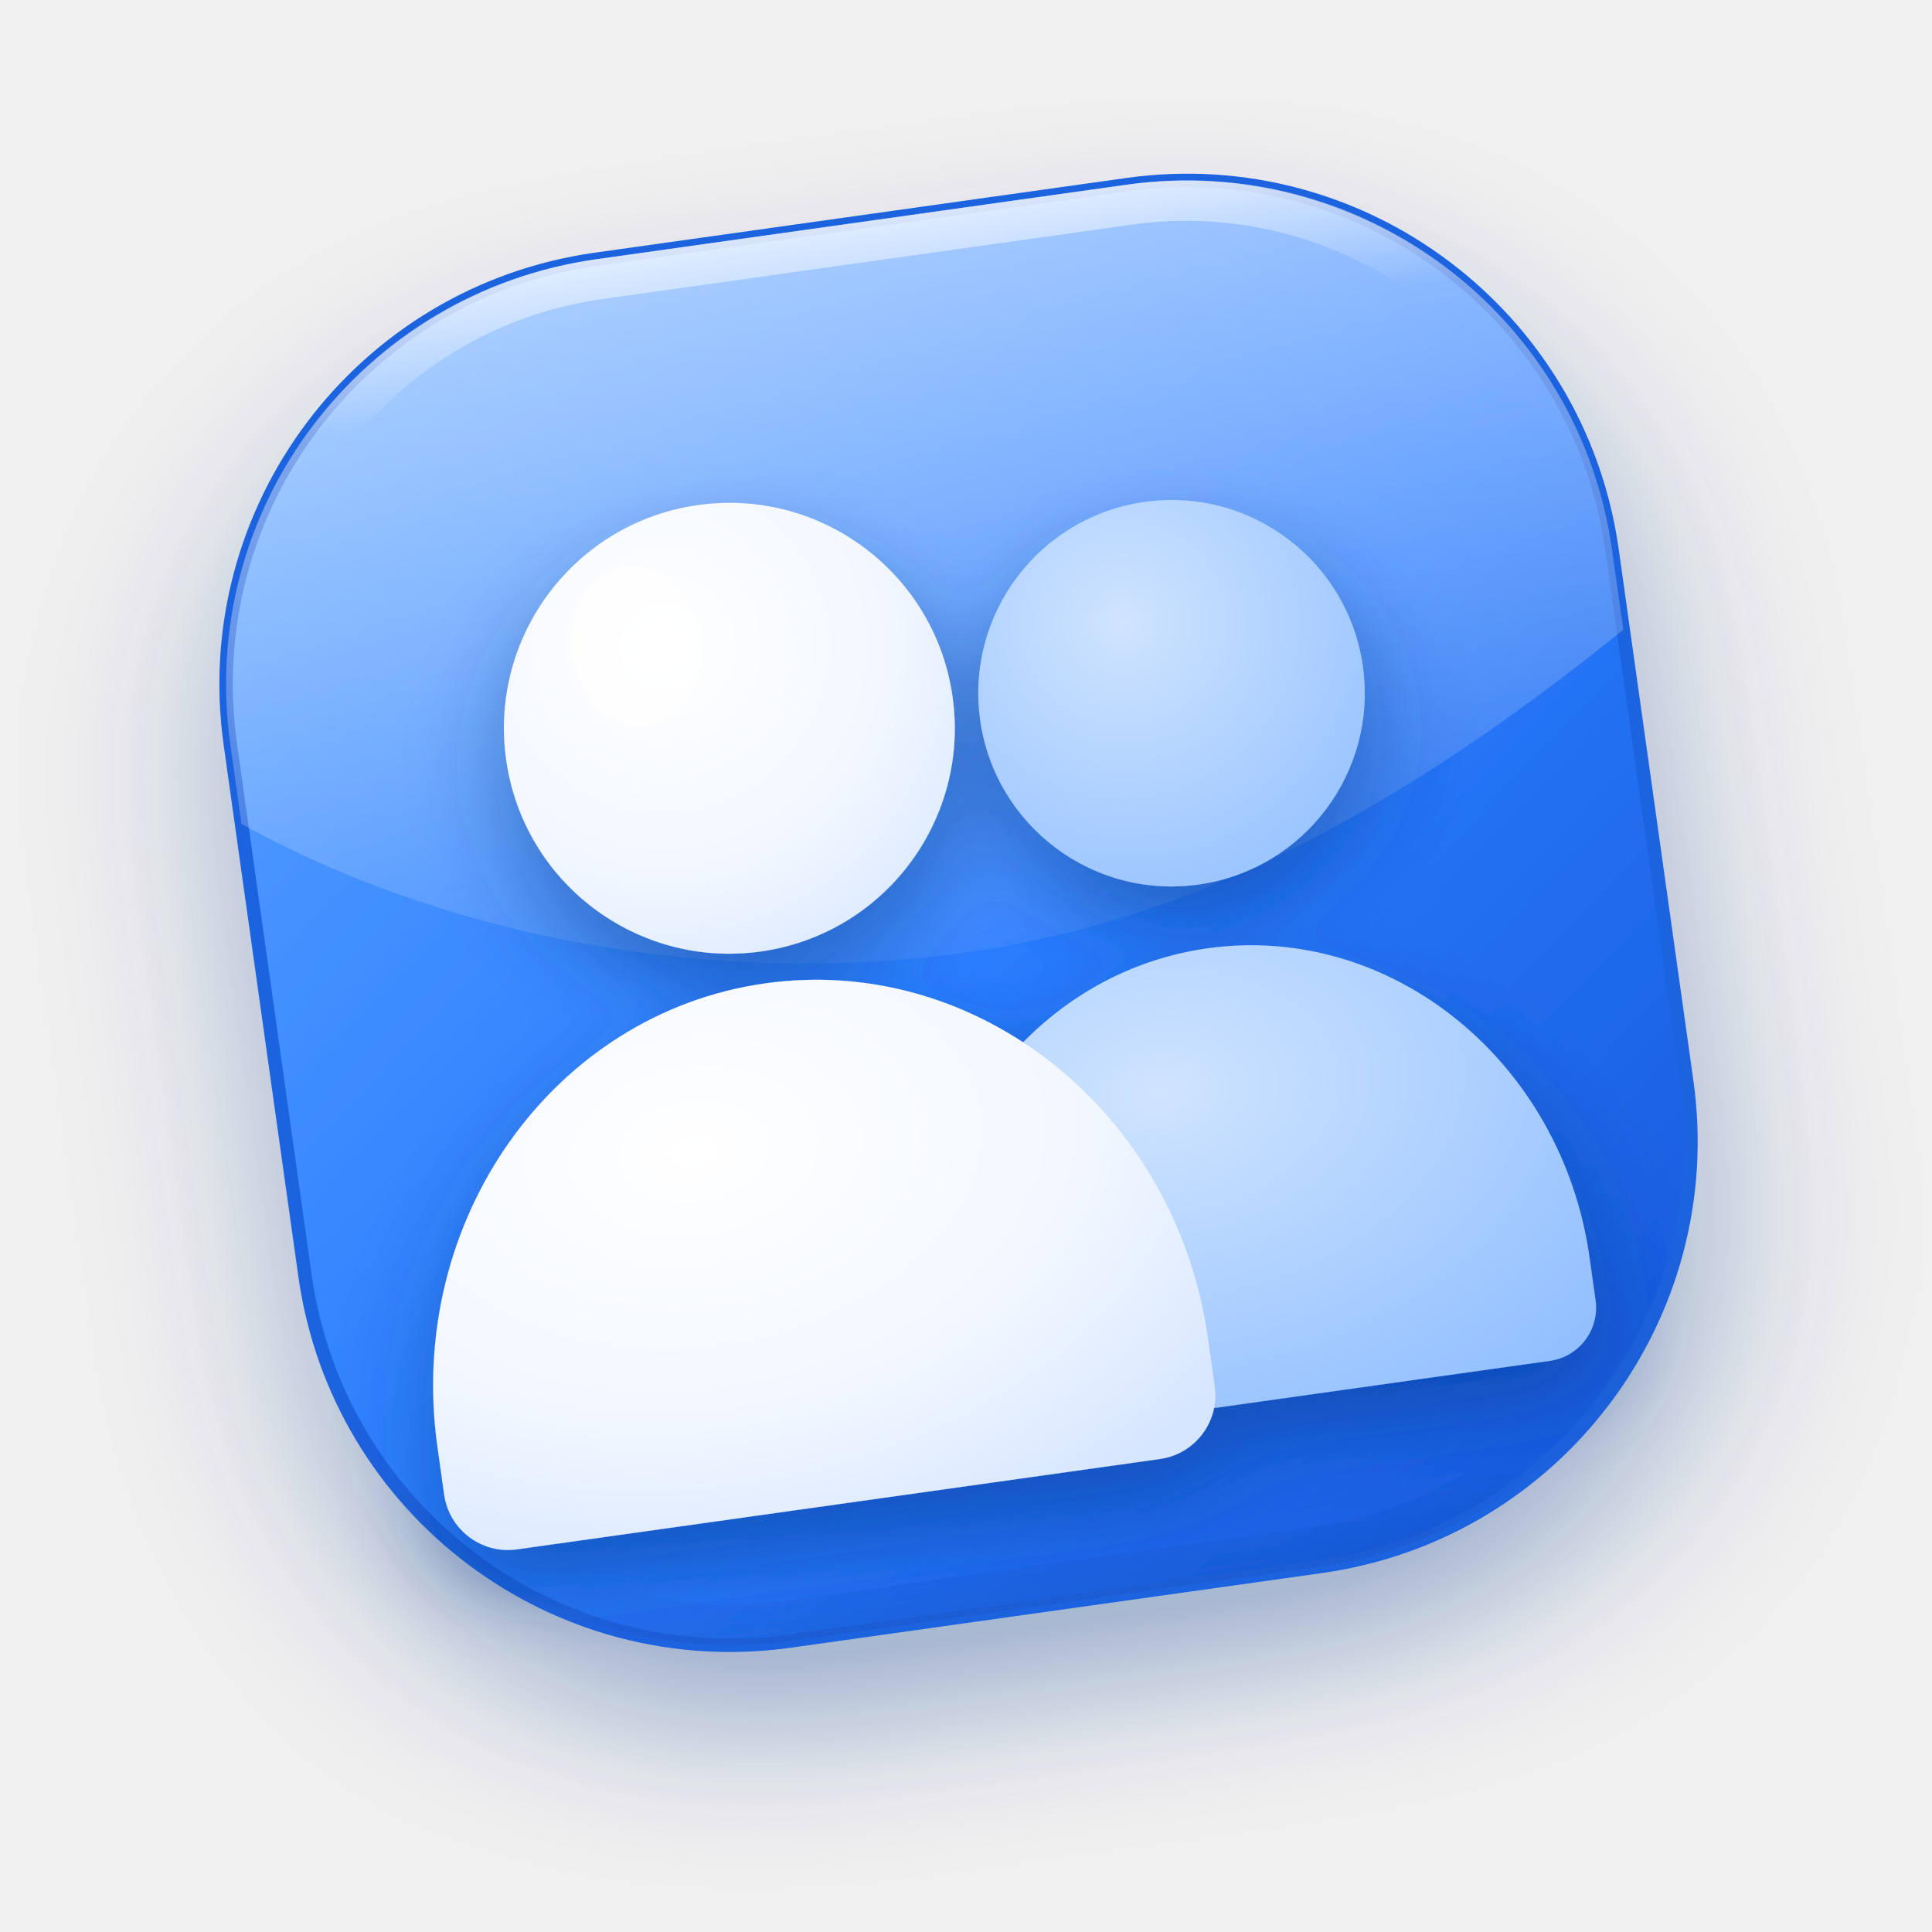
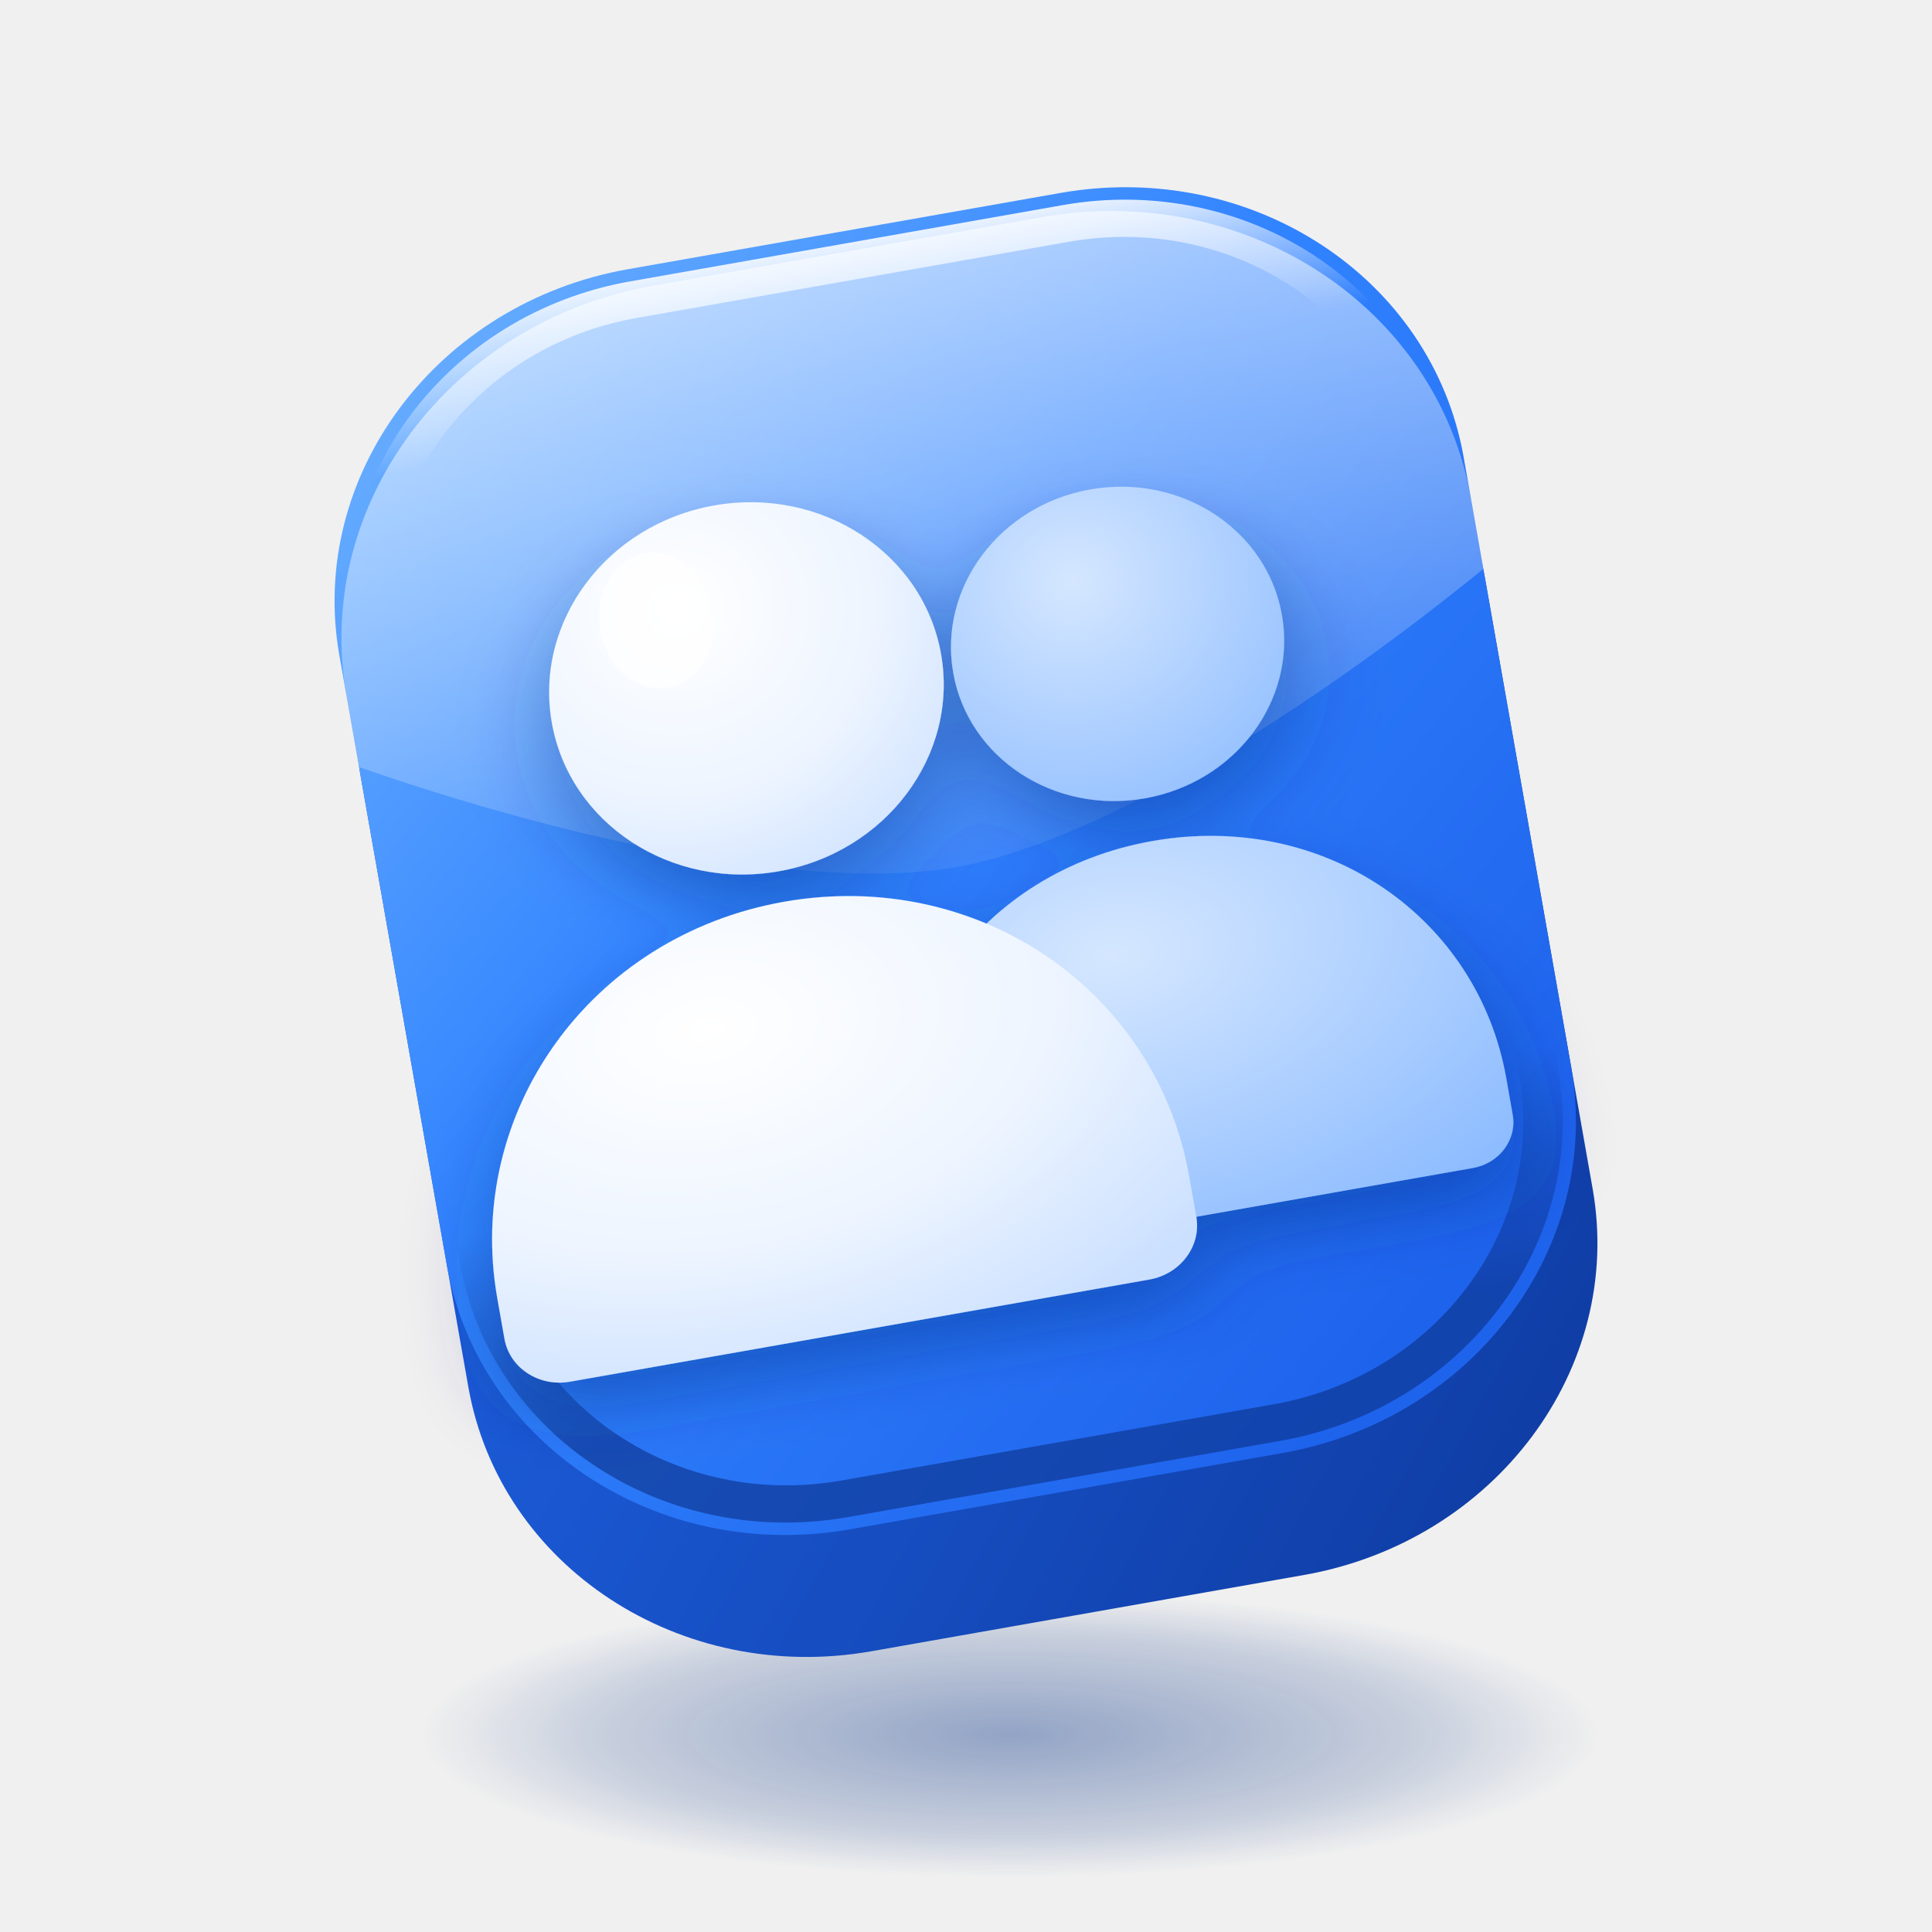
- <svg xmlns="http://www.w3.org/2000/svg" viewBox="0 0 72 72" fill="none">
+ <svg xmlns="http://www.w3.org/2000/svg" viewBox="0 0 88 88" fill="none">
  <defs>
-     <linearGradient id="pm-body" x1="14" y1="8" x2="58" y2="64" gradientUnits="userSpaceOnUse">
-       <stop stop-color="#5AA2FF" />
-       <stop offset="0.5" stop-color="#2A7DFF" />
-       <stop offset="1" stop-color="#1454D6" />
+     <linearGradient id="pm-top" x1="20" y1="10" x2="66" y2="60" gradientUnits="userSpaceOnUse">
+       <stop stop-color="#6BB0FF" />
+       <stop offset="0.45" stop-color="#3183FF" />
+       <stop offset="1" stop-color="#1E63EC" />
    </linearGradient>
-     <linearGradient id="pm-gloss" x1="36" y1="6" x2="36" y2="40" gradientUnits="userSpaceOnUse">
-       <stop stop-color="#FFFFFF" stop-opacity="0.55" />
+     <linearGradient id="pm-side" x1="20" y1="52" x2="60" y2="82" gradientUnits="userSpaceOnUse">
+       <stop stop-color="#1B5AD6" />
+       <stop offset="1" stop-color="#0E3AA0" />
+     </linearGradient>
+     <linearGradient id="pm-gloss" x1="44" y1="8" x2="44" y2="44" gradientUnits="userSpaceOnUse">
+       <stop stop-color="#FFFFFF" stop-opacity="0.6" />
      <stop offset="1" stop-color="#FFFFFF" stop-opacity="0" />
    </linearGradient>
-     <linearGradient id="pm-edge" x1="36" y1="6" x2="36" y2="66" gradientUnits="userSpaceOnUse">
-       <stop stop-color="#FFFFFF" stop-opacity="0.9" />
-       <stop offset="0.12" stop-color="#FFFFFF" stop-opacity="0" />
-       <stop offset="0.85" stop-color="#0A3AA0" stop-opacity="0" />
-       <stop offset="1" stop-color="#0A3AA0" stop-opacity="0.55" />
+     <linearGradient id="pm-rim" x1="44" y1="8" x2="44" y2="64" gradientUnits="userSpaceOnUse">
+       <stop stop-color="#FFFFFF" stop-opacity="0.95" />
+       <stop offset="0.14" stop-color="#FFFFFF" stop-opacity="0" />
+       <stop offset="0.8" stop-color="#0A2E86" stop-opacity="0" />
+       <stop offset="1" stop-color="#0A2E86" stop-opacity="0.6" />
    </linearGradient>
-     <radialGradient id="pm-front" cx="0.38" cy="0.3" r="0.85" gradientUnits="objectBoundingBox">
+     <radialGradient id="pm-front" cx="0.36" cy="0.26" r="0.9" gradientUnits="objectBoundingBox">
      <stop stop-color="#FFFFFF" />
-       <stop offset="0.6" stop-color="#F2F7FF" />
-       <stop offset="1" stop-color="#D6E6FF" />
+       <stop offset="0.55" stop-color="#EEF5FF" />
+       <stop offset="1" stop-color="#CBE0FF" />
    </radialGradient>
-     <radialGradient id="pm-back" cx="0.4" cy="0.3" r="0.9" gradientUnits="objectBoundingBox">
-       <stop stop-color="#CFE4FF" />
-       <stop offset="1" stop-color="#8FBEFF" />
+     <radialGradient id="pm-back" cx="0.4" cy="0.28" r="0.95" gradientUnits="objectBoundingBox">
+       <stop stop-color="#D5E7FF" />
+       <stop offset="1" stop-color="#88B9FF" />
    </radialGradient>
-     <filter id="pm-drop" x="-30%" y="-20%" width="160%" height="170%">
-       <feDropShadow dx="0" dy="3" stdDeviation="3.2" flood-color="#123A8A" flood-opacity="0.35" />
-     </filter>
+     <radialGradient id="pm-ground" cx="0.5" cy="0.5" r="0.5" gradientUnits="objectBoundingBox">
+       <stop stop-color="#123A8A" stop-opacity="0.42" />
+       <stop offset="0.7" stop-color="#123A8A" stop-opacity="0.18" />
+       <stop offset="1" stop-color="#123A8A" stop-opacity="0" />
+     </radialGradient>
    <filter id="pm-fig" x="-40%" y="-40%" width="180%" height="180%">
-       <feDropShadow dx="0" dy="1.4" stdDeviation="1.6" flood-color="#0B3287" flood-opacity="0.45" />
+       <feDropShadow dx="0" dy="1.6" stdDeviation="1.8" flood-color="#0A2E86" flood-opacity="0.4" />
    </filter>
  </defs>
-   <g transform="rotate(-8 36 36)" filter="url(#pm-drop)">
-     <rect x="10" y="8" width="52" height="52" rx="16" fill="url(#pm-body)" stroke="#1E63E0" stroke-width="0.5" />
-     <rect x="10.75" y="8.75" width="50.5" height="50.5" rx="15.3" fill="none" stroke="url(#pm-edge)" stroke-width="1.5" />
-     <path d="M10 24C10 15.16 17.16 8 26 8h20c8.84 0 16 7.16 16 16v3c-10 6-18 8.5-26 8.5S18 33 10 27v-3z" fill="url(#pm-gloss)" />
+   <ellipse cx="46" cy="79" rx="27" ry="6.5" fill="url(#pm-ground)" />
+   <g transform="translate(44 42) rotate(-10) scale(1 0.94) translate(-44 -42)">
+     <path d="M18 24C18 15.16 25.16 8 34 8h20c8.84 0 16 7.16 16 16v30c0 8.84-7.16 16-16 16H34c-8.84 0-16-7.16-16-16V24z" transform="translate(0 6)" fill="url(#pm-side)" />
+     <path d="M18 24C18 15.16 25.16 8 34 8h20c8.84 0 16 7.16 16 16v30c0 8.84-7.16 16-16 16H34c-8.84 0-16-7.16-16-16V24z" fill="url(#pm-top)" />
+     <path d="M19.5 24C19.5 16 26 9.5 34 9.5h20c8 0 14.5 6.5 14.5 14.5v30c0 8-6.5 14.5-14.5 14.5H34C26 68.5 19.5 62 19.5 54V24z" fill="none" stroke="url(#pm-rim)" stroke-width="1.8" />
+     <path d="M18 26C18 16.6 25.6 9 35 9h18c9.4 0 17 7.6 17 17v3.5c-11.5 6.8-20.8 9.8-26 9.8S29.5 36.3 18 29.5V26z" fill="url(#pm-gloss)" />
    <g filter="url(#pm-fig)">
-       <circle cx="45" cy="27" r="7.2" fill="url(#pm-back)" />
-       <path d="M32.5 50c0-7.4 5.6-13.4 12.5-13.4S57.5 42.6 57.5 50v1.6a2 2 0 0 1-2 2H34.5a2 2 0 0 1-2-2V50z" fill="url(#pm-back)" />
-       <circle cx="28.5" cy="26" r="8.4" fill="url(#pm-front)" />
-       <path d="M14 51c0-8.5 6.5-15.4 14.5-15.4S43 42.5 43 51v1.8a2.4 2.4 0 0 1-2.4 2.4H16.4A2.4 2.4 0 0 1 14 52.8V51z" fill="url(#pm-front)" />
-       <ellipse cx="25.5" cy="22.5" rx="2.4" ry="3" fill="#FFFFFF" opacity="0.7" />
+       <circle cx="53" cy="30" r="7.6" fill="url(#pm-back)" />
+       <path d="M39 54c0-7.9 6-14.3 14-14.3S67 46.1 67 54v1.8a2.2 2.2 0 0 1-2.2 2.2H41.2A2.2 2.2 0 0 1 39 55.8V54z" fill="url(#pm-back)" />
+       <circle cx="36" cy="29" r="9" fill="url(#pm-front)" />
+       <path d="M20 56c0-9.1 7-16.5 16-16.5S52 46.9 52 56v2a2.6 2.6 0 0 1-2.6 2.6H22.6A2.6 2.6 0 0 1 20 58v-2z" fill="url(#pm-front)" />
+       <ellipse cx="32.5" cy="25" rx="2.6" ry="3.3" fill="#FFFFFF" opacity="0.75" />
    </g>
  </g>
</svg>
